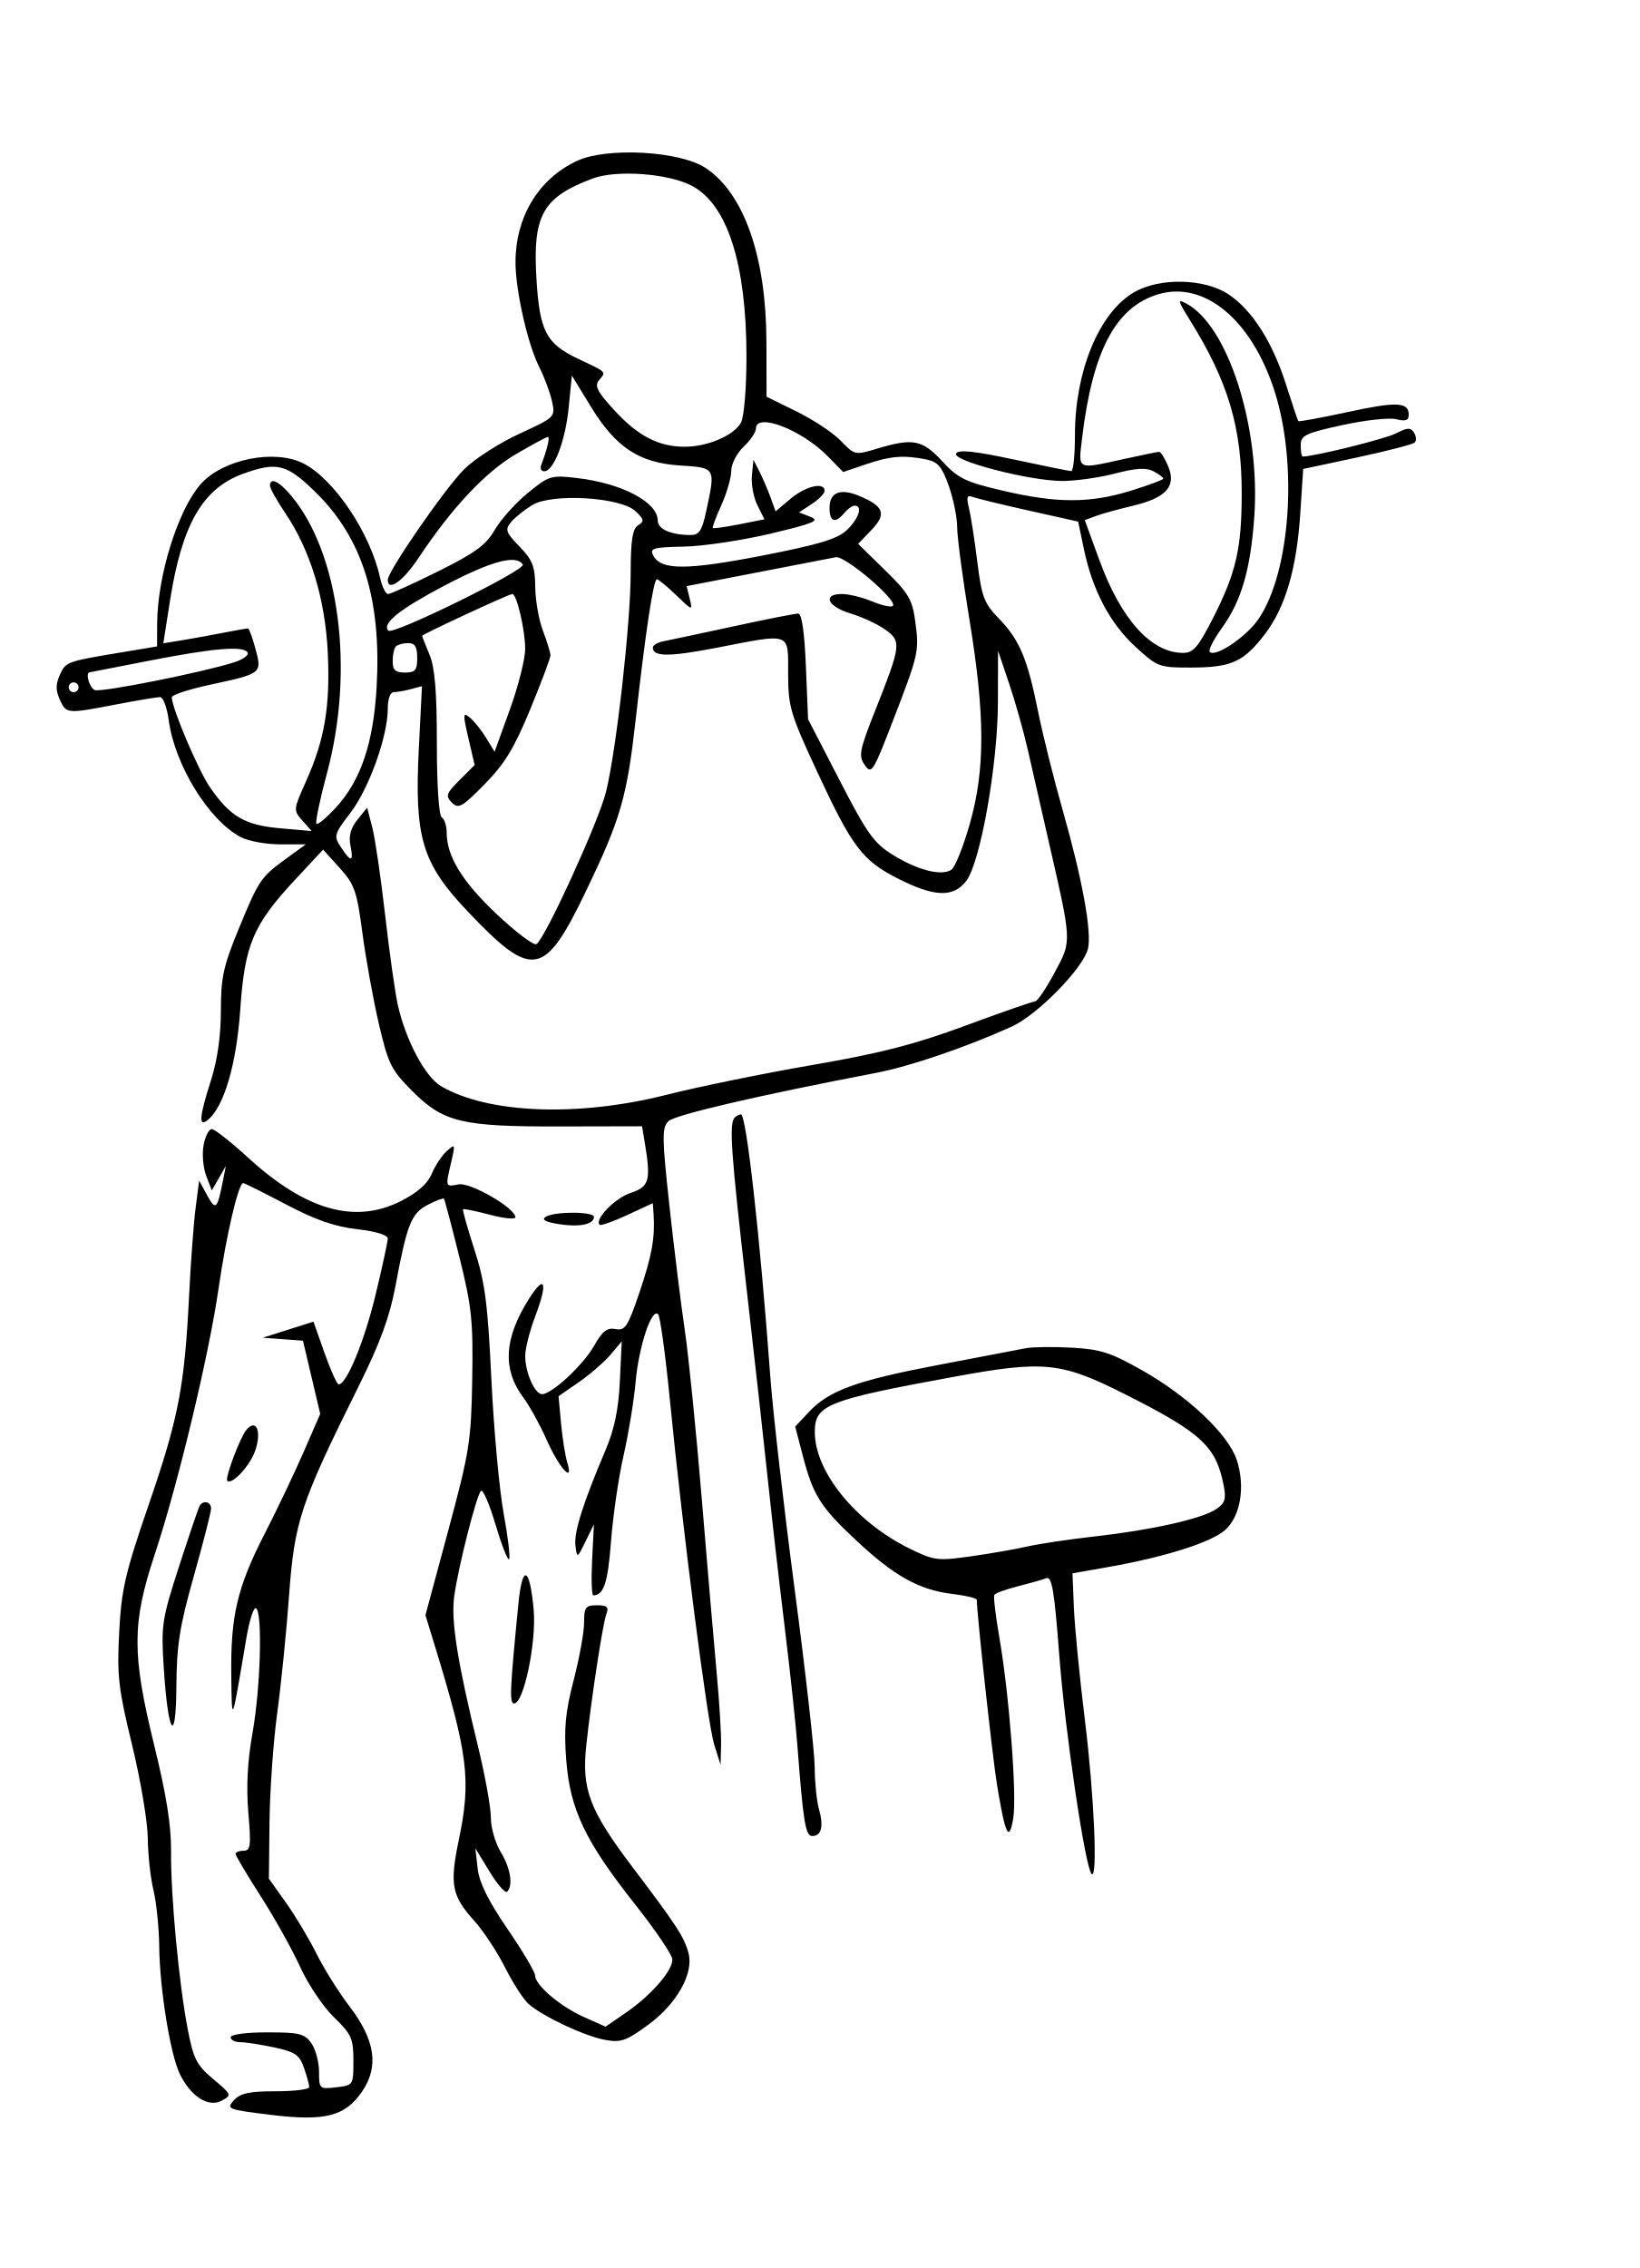
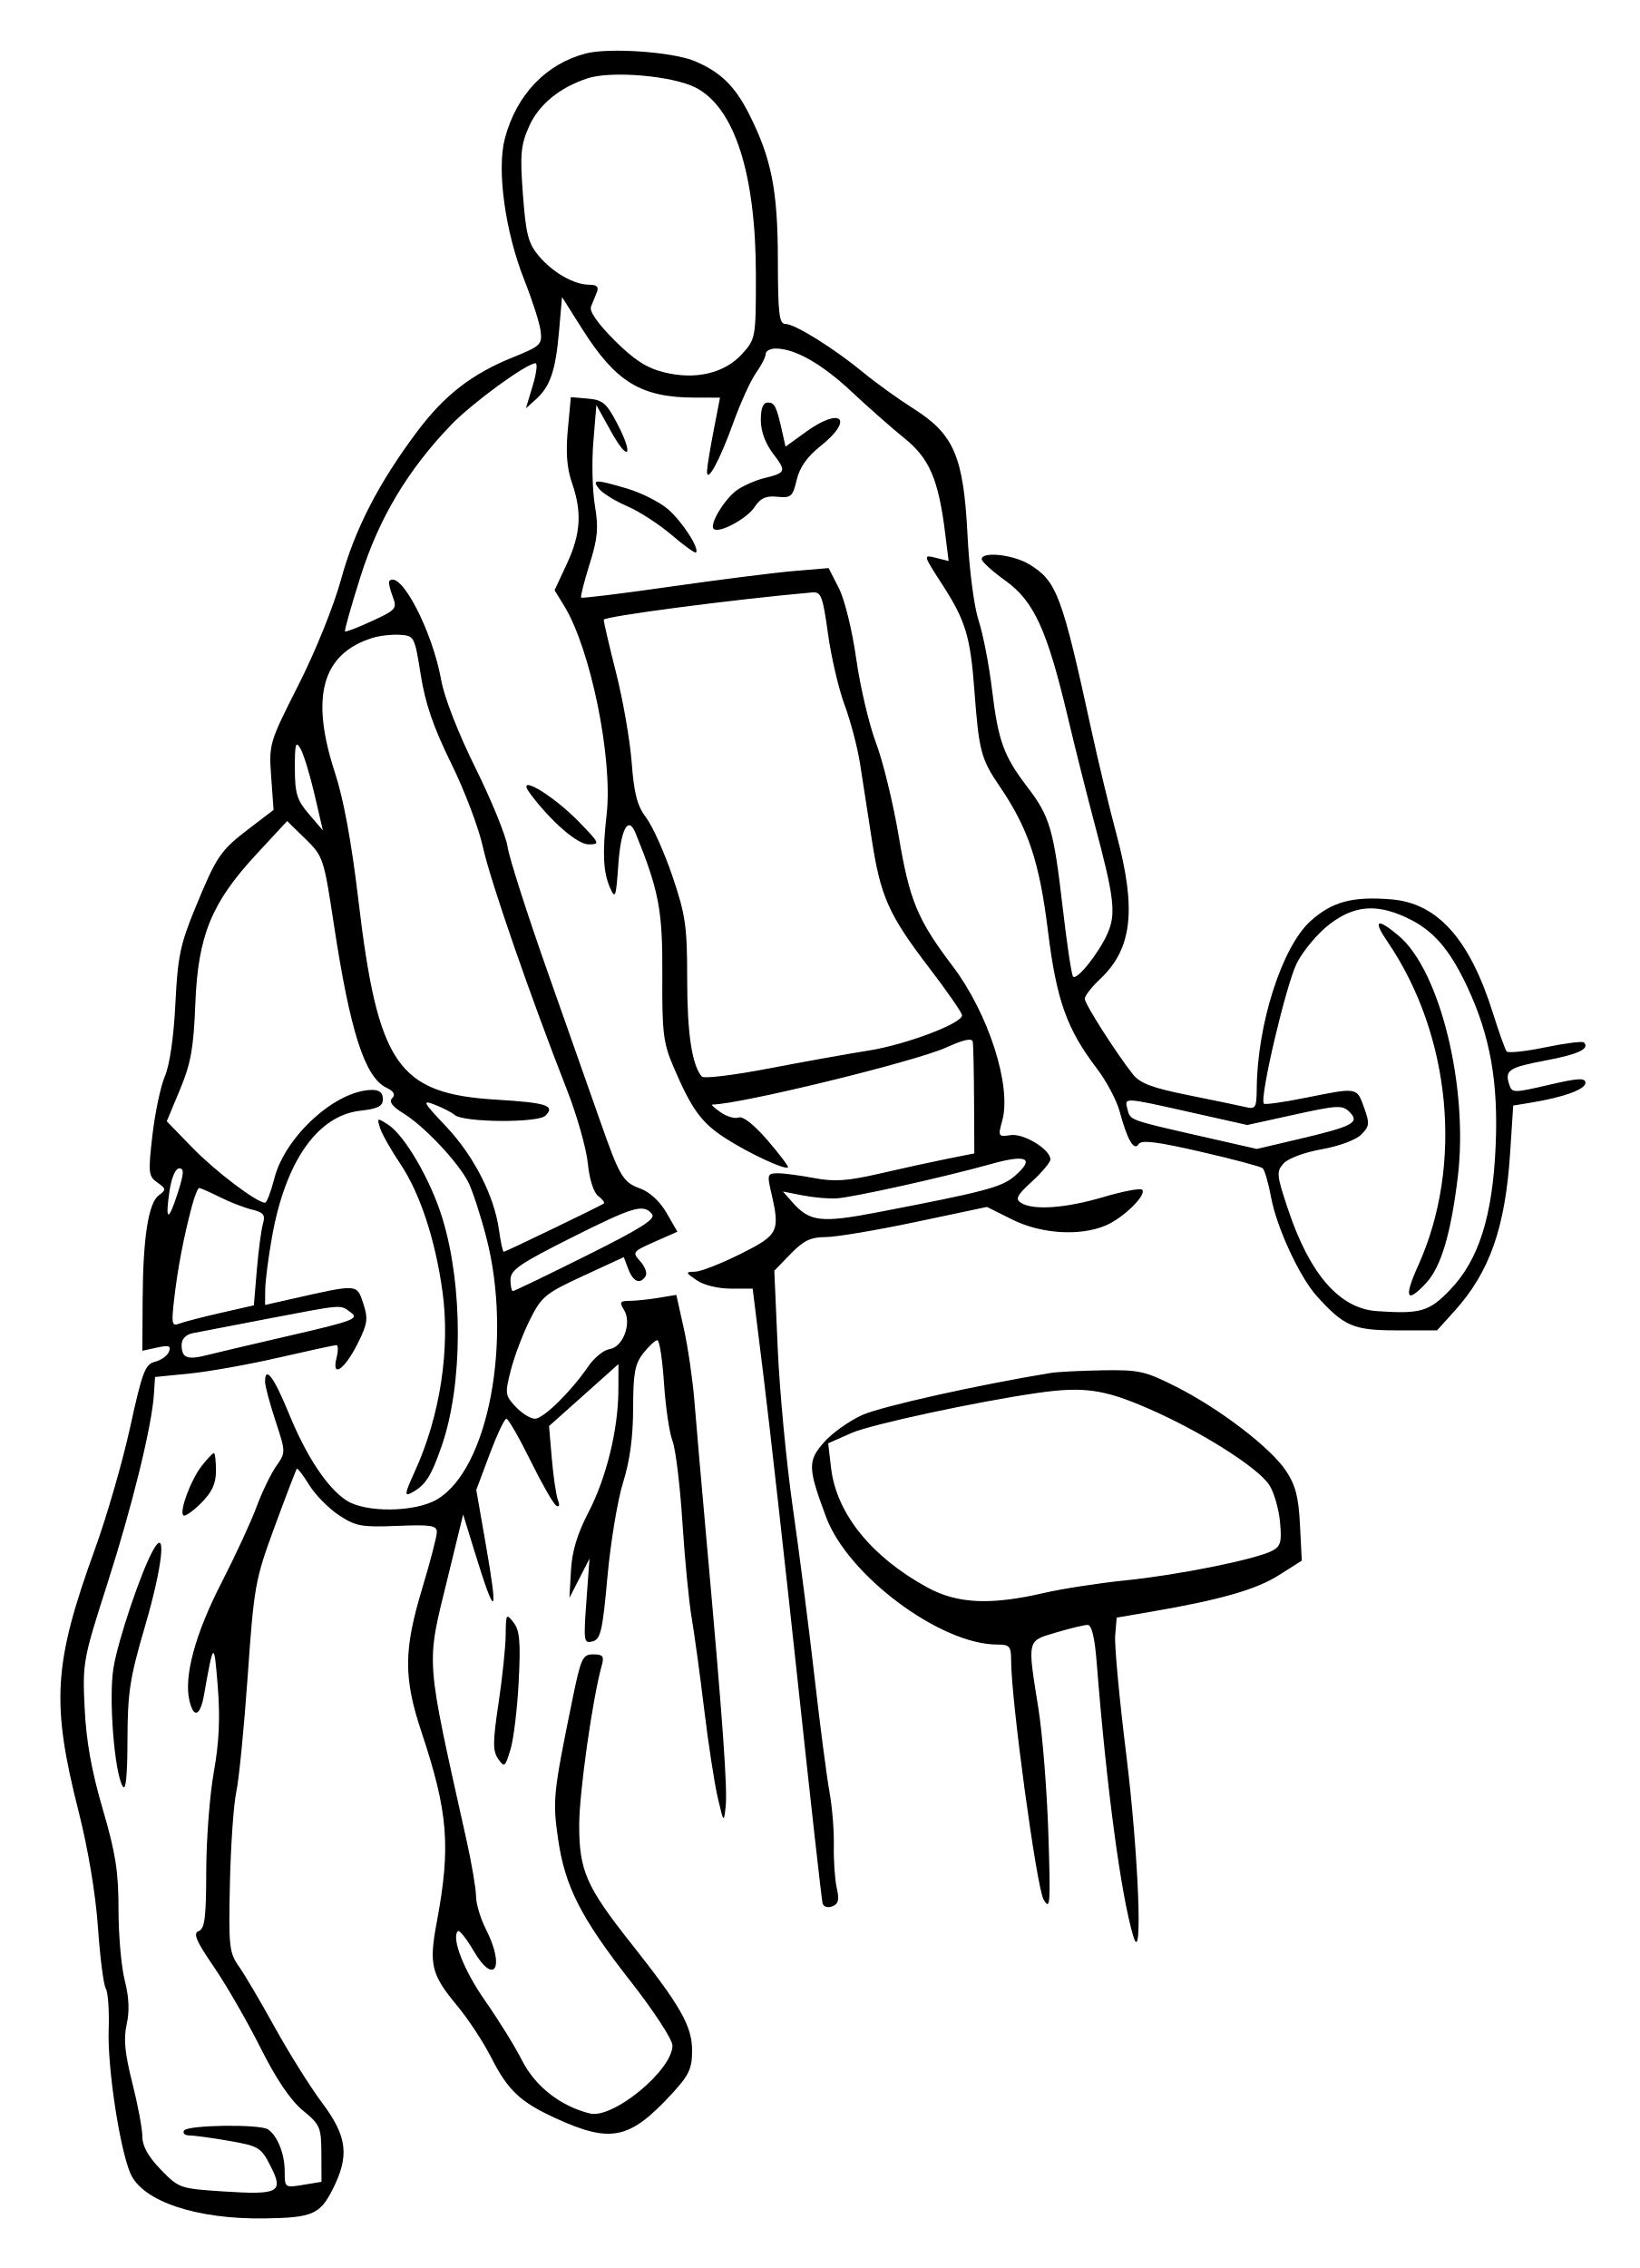
<svg xmlns="http://www.w3.org/2000/svg" viewBox="117 25 334 462">
-   <path fill="currentColor" fill-rule="evenodd" d="M234.491 57.798c-7.817 3.682-12.495 11.45-12.468 20.702.017 5.688 2.487 16.614 4.781 21.144 1.073 2.121 2.267 5.314 2.651 7.096.696 3.224.664 3.256-6.628 6.609-4.03 1.852-9.077 5.089-11.215 7.192C207.805 124.284 196 141.35 196 143.109c0 2.496 3.114.293 6.238-4.413 6.768-10.193 13.641-17.529 19.809-21.144 3.333-1.954 6.291-3.552 6.574-3.552.464 0-.106 2.4-1.365 5.75-.259.688.017 1.25.611 1.25 1.941 0 4.311-6.131 4.982-12.885l.657-6.615 3.853 6.306c5.116 8.371 9.845 11.485 18.258 12.021 7.201.458 7.17.404 5.3 9.124-.898 4.187-1.453 5.047-3.25 5.035-3.997-.025-6.667-1.205-6.667-2.948 0-3.746-7.272-7.582-16.408-8.656-5.343-.628-5.728-.511-10.09 3.063-2.494 2.044-5.517 5.423-6.718 7.509-1.761 3.061-3.98 4.686-11.497 8.419-5.122 2.545-9.722 4.627-10.221 4.627s-1.226-1.463-1.616-3.25c-1.988-9.121-9.304-20.072-15.575-23.315-5.867-3.033-16.513-.901-21.008 4.209-4.631 5.262-8.813 18.705-8.85 28.446l-.017 4.59-7.25 1.206c-11.218 1.867-11.336 1.91-12.557 4.59-.862 1.892-.865 3.15-.011 5.024 1.339 2.938 1.349 2.939 11.48 1 4.311-.825 8.343-1.5 8.959-1.5.617 0 1.409 2.137 1.761 4.75 1.229 9.135 8.221 20.442 14.717 23.801 1.541.797 5.142 1.449 8.001 1.449h5.2l-3.9 2.833c-5.278 3.835-5.654 4.388-9.79 14.429-3.097 7.516-3.61 9.878-3.61 16.619 0 5.105-.701 10.052-2 14.119-2.432 7.612-2.592 9.736-.61 8.091 3.277-2.72 5.798-11.366 6.563-22.506.904-13.166 2.616-17.204 11.212-26.433l5.665-6.082 3.374 3.734c3.03 3.354 3.502 4.703 4.626 13.216.688 5.214 2.191 13.53 3.34 18.48 1.897 8.17 2.516 9.428 6.712 13.645 6.461 6.493 10.059 7.363 30.272 7.319l16.654-.036.585 3.536c1.245 7.526.876 8.792-2.928 10.048-3.169 1.046-7.398 5.388-6.308 6.478.235.235 2.771-.658 5.635-1.985l5.208-2.413.151 2.204c.329 4.812-.342 8.536-2.891 16.032-2.363 6.952-2.907 7.781-4.864 7.407-1.717-.328-2.678.421-4.343 3.385-2.188 3.893-8.624 9.88-10.62 9.88-1.483 0-3.433-4.431-3.432-7.797 0-1.487.919-5.121 2.042-8.076 2.642-6.951 1.997-8.734-1.282-3.541-5.079 8.046-5.445 14.31-1.173 20.045 1.282 1.721 3.424 5.601 4.76 8.622 2.556 5.78 5.621 9.161 4.218 4.653-.412-1.323-.98-4.9-1.263-7.947l-.513-5.541 4.166-2.888c2.292-1.588 5.189-4.102 6.439-5.588l2.273-2.701-.384 8.102c-.276 5.807-1.111 9.81-2.949 14.13-4.569 10.738-6.451 16.723-6.099 19.402.341 2.599.361 2.591 2.054-.875l1.71-3.5-.366 7.25c-.202 3.987-.09 7.243.25 7.235 2.137-.053 2.959-2.564 3.599-10.985.397-5.225 1.547-13.1 2.555-17.5 1.007-4.4 2.113-11.15 2.457-15 .648-7.254 3.277-15.152 4.59-13.783.413.431 1.48 8.208 2.372 17.283 2.658 27.035 7.673 66.039 9.056 70.417l1.289 4.083.102-4c.056-2.2-.339-8.725-.876-14.5-.538-5.775-1.906-21.75-3.041-35.5-1.134-13.75-2.695-29.275-3.469-34.5s-2.182-16.61-3.128-25.299c-1.527-14.031-1.552-15.967-.223-17.297 1.3-1.3 18.4-5.281 42.333-9.856 6.878-1.315 18.476-5.275 27.653-9.443 5.197-2.36 14.494-11.849 15.487-15.808.844-3.363-1.122-14.167-5.15-28.297-1.803-6.325-4.048-15.325-4.989-20-2.184-10.853-3.788-14.664-7.995-19-3.023-3.116-3.507-4.398-4.414-11.678-.56-4.498-1.327-9.41-1.705-10.915-.535-2.132-.372-2.615.739-2.189.783.301 5.947 1.557 11.475 2.791l10.051 2.244 1.177 5.623c1.754 8.377 5.312 15.113 10.497 19.874 4.5 4.131 4.819 4.25 11.402 4.235 8.149-.017 10.659-1.16 14.968-6.808 4.187-5.49 6.473-13.302 7.216-24.661l.588-8.984 11-2.353c6.05-1.295 11.319-2.656 11.708-3.025.39-.369.337-1.272-.117-2.007-.683-1.105-1.324-1.08-3.708.143-2.203 1.131-16.636 4.71-18.99 4.71-.216 0-.393-1.024-.393-2.275 0-2.04.869-2.465 8.437-4.124 4.64-1.017 9.59-1.56 11-1.206 1.925.483 2.563.257 2.563-.907 0-2.616-2.439-2.718-12.546-.529-5.347 1.159-9.825 1.979-9.95 1.824-.126-.156-1.226-3.433-2.444-7.283-2.761-8.726-6.89-15.252-11.707-18.5-4.888-3.297-14.117-3.507-19.35-.441C340.92 88.71 336 100.616 336 113.605c0 4.067-.337 7.382-.75 7.366s-5.7-1.087-11.75-2.381c-7.949-1.699-11.199-2.038-11.716-1.221-.929 1.467 14.867 5.572 21.572 5.606 2.67.014 7.512-.663 10.759-1.505 4.347-1.126 6.43-1.249 7.895-.465 1.094.586 1.99 1.256 1.99 1.49s-2.972 1.343-6.605 2.465c-8.34 2.576-15.013 2.577-26.041.006-7.694-1.794-9.157-2.503-12.386-6-4.059-4.398-5.973-4.772-13.237-2.586-4.537 1.366-4.616 1.349-7.399-1.555-1.547-1.615-5.592-4.304-8.988-5.976l-6.174-3.04-.025-11.155c-.038-17.339-4.552-30.248-12.392-35.436-5.258-3.48-20.176-4.286-26.262-1.42m3.268 3.561c-10.176 3.805-12.243 7.452-11.479 20.255.648 10.873 1.941 13.367 8.553 16.499 5.886 2.788 5.673 2.572 4.235 4.305-.998 1.203-.441 2.31 3.108 6.171 4.819 5.245 9.006 7.411 14.324 7.411 4.685 0 10.059-2.308 11.458-4.921.637-1.191 1.119-6.99 1.119-13.469 0-18.878-3.909-31.04-11.185-34.796-4.847-2.502-15.309-3.258-20.133-1.455m115.155 23.599c-8.623 2.605-13.339 11.543-15.458 29.292-.787 6.595-1.195 6.392 8.544 4.25 3.575-.786 6.783-1.446 7.129-1.465s1.192 1.326 1.882 2.991c1.688 4.075-.441 6.404-7.344 8.035-2.842.671-6.179 1.595-7.416 2.054l-2.248.835 2.973 8.148c4.406 12.071 10.552 18.889 17.037 18.898 2.117.003 3.095-1.141 6.192-7.246 4.608-9.08 5.74-13.975 5.771-24.951.038-13.724-2.729-23.035-10.605-35.68-2.456-3.943-2.522-4.27-.658-3.272 8.5 4.549 15.092 25.197 13.831 43.322-.751 10.789-2.634 17.275-6.608 22.76-1.696 2.342-2.807 4.533-2.47 4.87 1.163 1.163 7.455-3.077 9.917-6.683 6.507-9.528 8.067-31.479 3.298-46.394-4.66-14.578-14.327-22.616-23.767-19.764M271 112.326c0 .729-1.125 2.382-2.5 3.674-1.39 1.306-2.51 3.492-2.522 4.924-.012 1.417-.92 4.556-2.018 6.975s-1.875 4.516-1.728 4.659 2.572-.197 5.388-.755l5.12-1.017-1.435-2.876c-.789-1.581-1.293-4.313-1.12-6.07l.315-3.194 1.229 2.427c.677 1.335 1.692 3.702 2.257 5.26l1.028 2.833 3.07-2.583c3.055-2.571 6.916-3.468 6.916-1.606 0 .537-1.175 1.746-2.61 2.687l-2.61 1.71 2.36.917c1.975.766.646 1.323-8.14 3.411-5.775 1.372-13.717 2.563-17.648 2.646-6.404.136-7.053.33-6.238 1.859 1.58 2.963 6.819 2.957 22.158-.026 11.588-2.254 15.306-3.375 17.25-5.201 2.445-2.298 3.308-4.98 1.6-4.98-.482 0-1.437.675-2.122 1.5-1.844 2.222-3 1.825-3-1.031 0-3.165 2.161-4.059 5.985-2.475 5.11 2.116 5.694 3.688 2.581 6.937l-2.74 2.86 5.482 5.354c4.841 4.729 5.562 5.962 6.173 10.547.806 6.059.713 6.466-4.713 20.519-3.889 10.074-4.221 10.587-5.588 8.636-1.314-1.877-1.107-2.949 2.167-11.211 5.259-13.271 5.348-14.006 1.98-16.4-1.555-1.106-4.74-2.582-7.077-3.281-4.666-1.396-5.778-3.955-1.718-3.955 1.393 0 4.162.681 6.154 1.513s3.889 1.239 4.218.904c1.048-1.072-9.742-10.264-11.629-9.907-.976.185-8.214 1.585-16.084 3.111l-14.308 2.776.631 2.551c.621 2.51.576 2.498-2.739-.698-1.853-1.787-3.631-3.25-3.95-3.25-.695 0-2.322 10.76-4.308 28.5-1.778 15.878-3.061 20.311-10.13 35.014-8.465 17.608-10.909 18.038-24.031 4.224-9.412-9.909-10.953-15.039-10.024-33.369l.638-12.594-2.235.599c-1.229.329-2.797.605-3.485.612-.752.009-1.25 1.367-1.25 3.409 0 5.575-3.814 16.208-7.587 21.15-3.372 4.419-3.46 4.735-1.949 7.041 2.068 3.155 2.613 3.05 1.929-.373-.384-1.92.059-3.549 1.423-5.234l1.981-2.447 1.042 3.984c.573 2.191 1.751 10.212 2.618 17.824.866 7.613 2.033 15.886 2.593 18.385 1.607 7.17 5.564 14.616 8.777 16.513 9.519 5.624 27.96 6.34 45.929 1.785 6.459-1.637 19.814-4.368 29.677-6.069 13.973-2.409 20.875-4.181 31.253-8.023 7.326-2.712 13.706-4.931 14.178-4.931.471 0 2.268-2.647 3.993-5.883 3.543-6.648 3.588-5.763-1.413-27.617-1.384-6.05-3.206-14.04-4.048-17.755s-2.55-9.777-3.797-13.472l-2.266-6.718-.026 10.473c-.032 12.795-3.589 32.789-6.489 36.476-2.639 3.356-6.437 3.222-13.782-.486-7.367-3.719-9.405-6.414-16.651-22.018-5.378-11.584-5.804-13.031-5.816-19.75-.016-8.572.797-8.277-14.574-5.297-9.647 1.87-12.995 1.86-12.995-.041 0-.481 1.012-1.067 2.25-1.303 1.238-.235 7.65-1.6 14.25-3.032 6.6-1.433 12.505-2.598 13.122-2.591.73.009 1.276 3.764 1.564 10.768l.443 10.754 6.436 12.463c5.649 10.942 6.984 12.801 10.935 15.227 5.044 3.098 9.833 4.3 11.832 2.97.732-.488 2.409-4.663 3.725-9.277 3.173-11.121 3.158-22.102-.057-41.694-1.375-8.378-2.5-16.852-2.5-18.831s-.767-5.758-1.705-8.398c-1.399-3.94-2.228-4.905-4.625-5.384-4.591-.918-7.251-.703-12.245.993l-4.645 1.577-3.087-3.157c-5.341-5.463-14.693-9.072-14.693-5.671m-104.363 9.139c-8.296 2.957-12.546 10.274-14.987 25.805l-1.379 8.77 3.614-.585a332 332 0 0 0 8.414-1.52c2.64-.514 4.985-.935 5.212-.935s.914 1.864 1.528 4.143c1.358 5.044 1.348 5.052-9.154 7.321-4.337.937-7.885 2.09-7.885 2.563 0 2.2 5.384 14.887 7.799 18.377 4.127 5.965 7.085 7.687 14.298 8.321l6.403.563-1.893-2.13c-1.863-2.098-1.852-2.22.719-7.95 3.795-8.456 4.952-15.226 4.461-26.089-.496-10.973-3.527-20.981-8.656-28.579-1.722-2.552-3.131-5.068-3.131-5.59 0-1.791 1.823-.949 4.289 1.981 9.869 11.729 12.969 35.552 7.348 56.474-1.463 5.448-2.439 10.126-2.168 10.397s2.077-1.238 4.014-3.353c5.038-5.5 7.603-13.126 8.247-24.512 1.011-17.897-2.888-30.319-12.457-39.687-5.844-5.721-7.791-6.225-14.636-3.785m58.802 6.419c-1.616.985-3.572 2.558-4.345 3.495-1.244 1.505-1.041 2.081 1.75 4.96 2.658 2.743 3.163 4.037 3.2 8.209.024 2.723.732 6.752 1.573 8.952s1.528 4.45 1.528 5c-.001.55-1.856 5.5-4.124 11-3.249 7.881-5.216 11.112-9.287 15.249-4.602 4.678-5.328 5.085-6.672 3.742s-1.172-1.842 1.565-4.58l3.073-3.072-1.274-5.479c-1.155-4.972-1.127-5.357.313-4.169.872.72 2.359 2.577 3.304 4.127l1.718 2.819 3.12-8.621c1.715-4.741 3.116-10.285 3.113-12.318-.005-3.894-1.715-11.198-2.62-11.198-.675 0-18.374 8.21-18.374 8.523 0 .128.675 1.848 1.5 3.823 1.099 2.63 1.5 7.46 1.5 18.063 0 8.57.408 14.725 1 15.091.55.34 1 1.731 1 3.091 0 4.835 3.166 9.999 10.19 16.622 3.915 3.693 7.562 6.441 8.102 6.106 1.751-1.082 12.642-24.897 14.153-30.946 2.102-8.416 5.031-34.35 5.044-44.651.008-6.709.364-8.998 1.511-9.717 1.294-.81 1.225-1.202-.5-2.851-3.024-2.892-17.018-3.735-21.061-1.27m-17.879 16.404c-9.158 4.802-12.844 7.762-11.428 9.177.95.95 28.046-12.368 27.374-13.455-1.303-2.109-6.341-.758-15.946 4.278m-9.893 12.379c-.367.366-.667 1.716-.667 3 0 1.822.548 2.333 2.5 2.333 2.111 0 2.5-.467 2.5-3 0-2.242-.463-3-1.833-3-1.009 0-2.134.3-2.5.667M147.5 159.57c-6.6 1.285-12.113 2.358-12.25 2.383-.905.169-.001 3.205 1.078 3.619 1.326.509 22.265-3.67 28.431-5.674 1.793-.583 3.004-1.473 2.691-1.979-.868-1.404-6.762-.917-19.95 1.651M131 165c0 .55.45 1 1 1s1-.45 1-1-.45-1-1-1-1 .45-1 1m135.667 87.667c-1.157 1.157-.745 7.114 2.378 34.333 1.672 14.575 3.675 32.575 4.451 40s2.295 20.7 3.376 29.5 2.239 19.6 2.575 24c1.204 15.775 1.652 18.5 3.042 18.5 1.868 0 2.354-1.966 1.357-5.493-.465-1.647-.855-5.472-.866-8.5-.011-3.029-1.835-19.232-4.052-36.007s-4.462-36.35-4.987-43.5c-2.114-28.75-4.885-53.5-5.992-53.5-.338 0-.916.3-1.282.667m-108.188 5.593c-.336 1.794-.098 4.606.53 6.25l1.142 2.99 1.432-2.5 1.433-2.5-.591 3c-1.159 5.872-1.483 6.176-3.214 3l-1.635-3-.718 5.5c-.394 3.025-.997 11.125-1.339 18-.921 18.48-2.15 24.838-8.218 42.5-4.812 14.007-5.562 17.246-6.019 26-.463 8.874-.168 11.456 2.624 22.932 1.73 7.112 3.171 15.662 3.202 19s.549 8.093 1.151 10.568 1.132 7.65 1.178 11.5c.104 8.684 2.26 22.006 4.207 26 2.225 4.564 5.821 6.857 8.503 5.421 2.122-1.135 2.087-1.225-1.704-4.408-3.39-2.845-4.035-4.103-5.194-10.131-1.804-9.372-3.486-27.306-3.399-36.237.05-5.203-.942-11.478-3.39-21.447-4.619-18.814-4.606-24.957.081-39.114 4.733-14.295 11.028-40.523 12.981-54.084 1.55-10.761 4.055-21.5 5.017-21.5.265 0 4.19 1.955 8.722 4.344 5.955 3.139 9.972 4.539 14.489 5.05 3.805.429 6.249 1.175 6.249 1.906-.001.66-1.136 5.881-2.522 11.602-2.287 9.44-5.863 18.098-7.476 18.098-.347 0-1.646-2.874-2.886-6.386l-2.254-6.386-5.168 1.636-5.168 1.636 4.1.301 4.1.301 1.756 7.456 1.756 7.456-3.369 7.743c-1.852 4.259-5.445 11.796-7.983 16.751-5.556 10.844-6.923 16.658-6.767 28.791.13 10.103.05 10.301 3.056-7.513.623-3.693 1.514-6.479 1.98-6.191 1.364.843.937 16.186-.707 25.405-1.027 5.759-1.302 10.999-.852 16.25.579 6.767.457 7.75-.966 7.75-.896 0-1.629.293-1.629.65s2.308 4.248 5.128 8.645 6.429 10.863 8.019 14.369 4.682 8.113 6.872 10.238c3.597 3.491 3.981 4.347 3.981 8.872 0 4.978-.02 5.01-3.5 5.416-3.424.4-3.5.331-3.5-3.168 0-1.967-.701-4.577-1.557-5.799-1.371-1.959-2.442-2.223-9-2.223-4.295 0-7.443.423-7.443 1 0 .55.878 1 1.951 1s4.189.48 6.925 1.067c4.249.911 5.132 1.516 6.049 4.149.591 1.695 1.075 3.465 1.075 3.933s-3.08.851-6.845.851c-5.374 0-7.203.395-8.508 1.838-1.598 1.765-1.306 1.882 7.405 2.954 11.175 1.376 15.275.328 18.75-4.792 3.433-5.06 2.633-10.44-2.567-17.248-2.207-2.889-5.24-7.727-6.741-10.752s-4.301-7.708-6.222-10.406l-3.493-4.906.13-11.594c.071-6.377.775-16.319 1.563-22.094.789-5.775 1.878-16.575 2.421-24 1.103-15.097 2.308-18.725 14.117-42.5 4.417-8.894 6.372-14.2 7.55-20.5 2.376-12.697 3.23-14.84 6.616-16.591 1.656-.856 3.128-1.411 3.273-1.233.144.178 1.55 5.499 3.124 11.824 2.538 10.198 2.836 13.028 2.633 25-.212 12.55-.556 14.714-4.88 30.756l-4.652 17.256 1.762 5.744c6.973 22.734 7.6 27.771 5.007 40.201-1.851 8.871-1.398 11.244 3.099 16.221 1.87 2.07 4.713 6.364 6.319 9.542s3.757 6.532 4.78 7.451c2.813 2.528 11.39 6.575 15.581 7.351 3.279.608 4.336.239 8.889-3.103 5.743-4.216 9.225-10.373 8.183-14.47-.83-3.265-2.357-5.616-11.471-17.663-8.744-11.559-10.348-15.796-9.378-24.773 1.044-9.672 3.372-24.873 4.099-26.767.532-1.386.133-1.746-1.937-1.746-2.316 0-2.607.393-2.607 3.526 0 1.94-.958 7.224-2.13 11.742-1.701 6.563-2.005 9.828-1.513 16.224.781 10.136 3.858 16.582 14.088 29.508 4.136 5.225 7.527 10.253 7.537 11.173.025 2.289-4.346 7.293-9.414 10.78l-4.201 2.891-4.434-1.981c-4.849-2.167-9.933-6.512-9.933-8.491 0-.689-2.526-4.942-5.614-9.45-3.917-5.721-5.753-9.439-6.076-12.309l-.463-4.113 2.897 4.762c1.594 2.619 3.204 4.457 3.577 4.083 1.263-1.263.681-4.829-1.325-8.119-1.098-1.801-1.997-4.951-1.997-7-.001-2.049-1.152-8.451-2.557-14.226-4.268-17.536-5.587-25.82-4.907-30.817.795-5.839 4.486-20.41 5.44-21.475.39-.435 1.725 2.632 2.967 6.816 1.243 4.185 2.49 7.377 2.772 7.095s-.214-4.474-1.102-9.316-2.014-17.128-2.502-27.303c-.745-15.561-1.295-19.764-3.458-26.457-1.414-4.377-2.456-8.072-2.315-8.213s2.598.361 5.46 1.116 5.203.985 5.203.512c0-1.865-9.155-7.162-11.578-6.698-2.729.521-2.695.624-1.487-4.585.849-3.658.809-3.753-.932-2.178-1.001.906-2.376 2.99-3.056 4.632-.829 2-2.897 3.825-6.273 5.536-9.372 4.749-19.422 1.882-31.185-8.896-3.462-3.173-6.769-5.769-7.347-5.769s-1.327 1.467-1.663 3.26m69.69 14.615c-.903.572-.045 1.049 2.67 1.483 4.179.668 7.161.058 7.161-1.465 0-1.131-8.052-1.146-9.831-.018M326 299.635a10303 10303 0 0 1-17.803 3.403c-16.792 3.199-22.293 5.203-26.444 9.634l-2.747 2.931 1.497 5.749c2.16 8.29 3.592 10.572 10.965 17.469 7.756 7.256 12.833 10.072 19.6 10.874 2.713.321 4.933.858 4.934 1.194.011 2.839 3.209 32.115 4.109 37.611 1.685 10.288 2.467 11.927 3.311 6.945.785-4.63-.805-25.312-2.849-37.043-.757-4.346-1.203-8.184-.991-8.529.211-.345 2.359-1.124 4.772-1.732s5.025-1.349 5.803-1.648c1.155-.443 1.642 2.45 2.651 15.732 1.173 15.457 5.276 43.193 6.582 44.499 1.279 1.278.529-15.993-1.357-31.281-1.082-8.769-2.094-19.093-2.25-22.943l-.283-7 7.5-1.329c11.323-2.005 20.63-4.949 23.527-7.441 3.193-2.746 4.235-8.892 2.432-14.353-1.708-5.176-9.82-12.869-19.165-18.176-6.474-3.676-8.564-4.353-14.432-4.675-3.774-.208-7.987-.158-9.362.109m-14.5 5.794c-26.083 4.779-28.5 5.735-28.5 11.281 0 8.12 8.365 18.386 19.366 23.768 4.961 2.427 5.653 2.512 12.54 1.535 4.01-.568 9.159-1.467 11.442-1.997 2.284-.53 8.427-1.445 13.652-2.034 11.613-1.307 21.72-3.569 24.712-5.529 1.824-1.195 2.122-2.061 1.619-4.709-1.544-8.123-4.523-10.883-20.331-18.834-12.843-6.46-16.322-6.811-34.5-3.481m-144.329 10.865c-1.269 1.528-4.378 9.832-3.871 10.339.952.952 4.709-3.129 5.731-6.228 1.305-3.954.142-6.524-1.86-4.111m-9.497 15.456c-.244.413-2.121 5.925-4.171 12.25-3.508 10.826-3.693 12.031-3.154 20.556.874 13.832 2.509 16.291 2.588 3.892.052-8.336.661-12.17 3.563-22.448 1.925-6.817 3.5-12.981 3.5-13.698 0-1.402-1.598-1.782-2.326-.552m64.939 19.942c-1.745 17.743-1.854 20.308-.858 20.308 1.953 0 4.564-12.548 3.971-19.089-.801-8.826-2.306-9.415-3.113-1.219" />
+   <path fill="currentColor" fill-rule="evenodd" d="M236.358 35.89c-8.109 2.098-14.153 8.435-16.498 17.297-1.687 6.371.05 19.017 3.966 28.874 1.634 4.113 3.129 8.79 3.322 10.393.329 2.719-.045 3.073-5.594 5.308-8.405 3.385-14.015 7.73-19.586 15.171-7.822 10.443-12.698 19.916-15.478 30.067-1.489 5.44-5.192 14.621-8.663 21.482-5.983 11.824-6.056 12.071-5.579 18.744l.484 6.763-4.905 3.741c-5.956 4.542-6.692 5.626-11.091 16.327-3.015 7.334-3.541 9.888-4.007 19.443-.326 6.68-1.159 12.448-2.12 14.686-.87 2.028-2.017 7.428-2.548 12-.898 7.731-.828 8.411.999 9.694 1.8 1.265 1.827 1.482.319 2.585-2.153 1.574-3.246 8.607-3.319 21.364l-.06 10.33 2.999-.659c2.406-.528 2.886-.364 2.428.831-.315.818-1.593 1.745-2.842 2.058-2.01.505-2.591 2.034-5.069 13.341-1.539 7.023-4.758 18.17-7.152 24.77-8.474 23.358-8.973 31.326-3.352 53.5 1.947 7.681 3.468 16.79 3.944 23.628.426 6.121 1.148 11.731 1.603 12.467s.716 4.503.58 8.372c-.267 7.632 2.22 24.088 4.422 29.245 2.431 5.696 13.464 9.399 27.373 9.188 9.686-.147 11.248-.812 13.816-5.882 3.487-6.884 3.016-10.797-2.128-17.669-2.408-3.217-6.739-10.124-9.625-15.349-2.885-5.225-6.196-10.844-7.358-12.486-1.948-2.755-2.087-4.066-1.796-17 .174-7.708.758-16.039 1.3-18.514.541-2.475 1.587-13.102 2.325-23.615 1.29-18.395 1.498-19.543 5.526-30.5 2.302-6.262 4.319-11.521 4.482-11.688s1.303 1.327 2.533 3.318c1.231 1.991 3.945 4.75 6.032 6.131 3.409 2.256 4.617 2.478 11.879 2.183 6.856-.279 8.084-.088 8.082 1.258-.001.873-1.347 6.048-2.991 11.5-3.791 12.574-3.816 18.202-.131 29.265 5.425 16.289 5.989 23.306 3.108 38.673-1.624 8.657-1.141 10.665 4.084 16.96 2.275 2.742 5.394 7.467 6.932 10.5 3.467 6.839 5.946 9.187 13.214 12.514 11.231 5.142 15.073 4.333 23.661-4.983 3.504-3.802 4.121-5.119 4.121-8.798 0-5.004-2.304-9.055-12.426-21.843-9.142-11.55-10.574-14.814-10.574-24.091 0-6.593 2.727-25.877 4.6-32.534.529-1.878.242-2.249-1.733-2.247-2.182.003-2.515.728-4.26 9.25-3.888 18.993-4.043 20.487-2.921 28.272 1.41 9.787 4.621 16.091 14.865 29.182 4.685 5.987 8.446 11.761 8.447 12.966.004 5.032-12.106 15.009-16.812 13.851-5.959-1.466-11.149-5.518-13.82-10.789-1.442-2.846-4.805-8.282-7.472-12.08-4.384-6.242-6.992-12.89-5.602-14.28.292-.293 1.739 1.528 3.215 4.047 4.233 7.222 6.438 3.311 2.493-4.422-1.1-2.156-2.008-5.176-2.017-6.71-.01-1.535-.868-6.615-1.908-11.29-8.496-38.19-8.296-35.437-3.896-53.47l3.179-13.03 2.306 7.49c4.326 14.049 4.931 13.65 2.286-1.507l-1.918-10.983 2.715-7.25c1.493-3.988 3.031-7.25 3.417-7.25s2.594 3.837 4.906 8.526 4.669 8.813 5.237 9.164c.641.396.779-.025.362-1.11-.369-.961-.928-4.748-1.243-8.414l-.572-6.666 7.073-6.316 7.073-6.317-.017 5.317c-.026 7.983-2.447 17.869-6.09 24.868-2.278 4.376-3.349 7.931-3.571 11.85l-.316 5.598 2.046-4 2.046-4-.633 8.678c-.596 8.173-.523 8.65 1.255 8.185 1.645-.43 2.037-2.132 3.039-13.195.633-6.986 2.066-15.619 3.183-19.185 1.377-4.391 2.036-9.263 2.045-15.098.011-7.189.356-9.051 2.086-11.25 1.139-1.449 2.423-2.635 2.852-2.635s1.036 3.938 1.351 8.75c.314 4.813 1.092 10.1 1.728 11.75s1.543 9.075 2.017 16.5c.473 7.425 1.321 16.2 1.884 19.5s1.711 11.698 2.551 18.663 2.085 15.064 2.766 18c1.204 5.185 1.25 5.237 1.62 1.837.396-3.639-.619-17.793-3.836-53.5-1.04-11.55-2.177-24.6-2.526-29s-1.323-11.089-2.163-14.864l-1.529-6.863-3.644.602c-2.004.332-4.66.608-5.902.614-1.941.009-2.097.27-1.112 1.847 1.645 2.635-.172 7.573-2.938 7.981-1.183.174-3.131 1.749-4.328 3.5-3.551 5.19-9.151 10.683-10.893 10.683-.892 0-2.65-1.094-3.907-2.432-2.168-2.308-2.218-2.687-.985-7.498.714-2.787 2.451-7.374 3.86-10.195 2.38-4.767 3.146-5.399 10.852-8.96l8.29-3.831.935 2.458c.987 2.596 2.428 3.166 3.523 1.395.361-.585-.128-1.931-1.088-2.991-1.688-1.866-1.594-1.995 2.904-3.985l4.65-2.057-2.2-3.822c-1.344-2.334-3.422-4.265-5.336-4.957-3.576-1.293-4.233-2.407-8.327-14.125-1.634-4.675-6.388-18.175-10.566-30-4.177-11.825-7.852-23.3-8.167-25.5s-3.245-9.4-6.513-16c-3.531-7.132-6.372-14.405-7.002-17.928-1.81-10.111-8.286-22.514-10.565-20.234-.212.211.075 1.594.637 3.072.978 2.573.799 2.791-4.18 5.098-2.861 1.325-5.333 2.278-5.494 2.117s1.265-5.212 3.169-11.224c3.746-11.83 9.571-21.589 18.37-30.775C213.145 107.124 224.26 99 226.107 99c.439 0 .176 2.066-.584 4.591l-1.382 4.592 2.044-1.842c2.913-2.623 4.012-5.856 4.706-13.841l.609-7 4.163 6.588c6.801 10.763 11.965 13.894 22.93 13.906l5.094.006-1.307 6.75c-.719 3.713-1.323 7.413-1.343 8.223-.068 2.721 2.605-2.193 5.361-9.856 1.46-4.06 3.543-8.63 4.628-10.154 1.086-1.524 1.974-3.265 1.974-3.867 0-.603.914-1.096 2.032-1.096 3.931 0 9.426 3.121 15.458 8.782 3.352 3.145 8.198 7.416 10.77 9.491 5.094 4.11 6.927 8.371 8.288 19.264l.718 5.747-2.622-.658c-2.607-.655-2.6-.626 1.373 5.521 4.677 7.236 5.679 10.535 6.485 21.353.935 12.525 1.34 14.067 5.175 19.704 5.823 8.559 8.081 15.324 9.818 29.411 1.735 14.08 3.842 20.017 9.936 27.998 1.963 2.571 4.066 6.523 4.672 8.781 1.553 5.786 2.93 8.171 3.854 6.676.559-.905 3.671-.526 12.642 1.538 6.546 1.506 12.232 3.013 12.636 3.35s1.194 3.071 1.755 6.077c1.132 6.064 5.795 16.113 9.263 19.965 5.552 6.167 7.489 7 16.265 7h8.249l3.573-3.955c7.15-7.914 10.332-16.961 11.322-32.19l.627-9.646 3.606-.596c6.722-1.111 11.105-2.702 11.105-4.032 0-1.063-1.478-.981-7.475.413-7.231 1.681-7.495 1.677-8.065-.119-.916-2.887-.058-3.441 7.54-4.875 6.576-1.241 8.959-2.374 7.68-3.654-.286-.286-3.819.163-7.85.998-4.032.835-7.579 1.212-7.883.837s-1.541-3.831-2.748-7.681c-4.758-15.182-11.278-22.51-20.725-23.294-7.915-.656-12.11.47-16.491 4.428-5.794 5.234-10.841 20.97-10.948 34.135-.032 3.91-.224 4.225-2.285 3.741-1.238-.291-6.491-1.382-11.675-2.426-7.326-1.474-9.836-2.419-11.268-4.241-3.558-4.526-9.807-14.338-9.807-15.398 0-.589 1.405-2.393 3.123-4.008 6.558-6.167 7.461-14.152 3.336-29.49-1.398-5.196-3.668-14.622-5.045-20.947-6.063-27.847-7.098-30.617-12.718-34.044-3.263-1.99-9.696-2.686-9.696-1.05 0 .499 2.182 2.474 4.85 4.391 5.805 4.17 8.485 10.031 12.679 27.723 1.496 6.314 3.982 16.205 5.523 21.98 3.963 14.85 4.349 18.135 2.599 22.123-1.747 3.983-6.232 9.614-7.028 8.827-.307-.303-1.257-6.603-2.113-14-1.854-16.035-2.611-18.619-7.223-24.661-4.827-6.324-5.914-9.331-7.191-19.886-.605-5.004-1.83-11.304-2.723-14-.924-2.792-1.897-10.284-2.26-17.403-.817-16.029-2.735-20.52-11.001-25.758-3.087-1.956-7.637-5.228-10.112-7.272-6.001-4.955-14.022-9.97-15.946-9.97-1.326 0-1.558-1.944-1.579-13.25-.027-14.107-1.332-20.609-5.964-29.707-2.833-5.564-5.813-8.436-11.007-10.606-4.483-1.873-17.399-2.775-22.146-1.547m.406 5.047c-5.711 1.842-10.009 5.364-11.978 9.813-1.701 3.846-1.865 5.68-1.248 13.911.603 8.05 1.087 9.928 3.205 12.446 2.878 3.42 7.206 5.893 10.314 5.893 1.52 0 1.978.443 1.55 1.5l-1.202 2.97c-.378.933 1.357 3.422 4.754 6.819 4 4 6.541 5.65 10.076 6.54 6.458 1.626 12.428.213 16.015-3.791 2.697-3.011 2.75-3.315 2.75-15.894 0-20.697-4.329-34.215-12.263-38.296-4.67-2.402-17.1-3.483-21.973-1.911m-4.084 71.586c-.432 4.629-.18 7.885.836 10.802 2.089 5.996 1.812 10.428-1.034 16.543l-2.499 5.368 1.929 3.132c5.405 8.773 9.966 31.115 8.68 42.52-.887 7.865-.714 11.724.666 14.883 1.094 2.504 1.235 2.118 1.717-4.692.514-7.261 2.028-10.011 3.507-6.371 4.773 11.744 5.531 15.76 5.453 28.885-.069 11.617.196 13.847 2.201 18.555 3.756 8.82 5.751 11.571 10.686 14.738 4.784 3.07 12.135 6.49 12.712 5.914.174-.175-1.696-2.654-4.156-5.509-2.731-3.17-5.02-4.982-5.879-4.652-.773.297-2.427-.176-3.675-1.05s-2.027-1.589-1.73-1.589c5.49 0 41.184-8.698 47.656-11.613 3.699-1.667 5.308-1.999 5.445-1.126.108.681.22 6.066.25 11.966l.055 10.726-5.5 1.096c-3.025.603-9.205 1.953-13.733 3.001-6.579 1.522-9.269 1.708-13.387.927-2.834-.537-6.169-.977-7.411-.977-2.098 0-2.196.267-1.388 3.75 1.892 8.147 1.582 8.78-6.215 12.681-3.924 1.963-8.087 3.593-9.25 3.621-2.03.051-2.016.122.337 1.75 1.412.978 4.348 1.698 6.921 1.698h4.468l2.23 18c1.226 9.9 4.354 37.8 6.95 62s4.874 44.555 5.062 45.233c.191.691 1.057.958 1.971.608 1.256-.482 1.467-1.34.921-3.734-.391-1.709-.659-5.582-.597-8.607s-.335-7.946-.883-10.936-1.925-13.565-3.059-23.5-3.129-25.489-4.431-34.564-2.68-23.621-3.061-32.324l-.694-15.824 3.321-3.426c2.631-2.715 4.107-3.426 7.112-3.426 2.085 0 10.338-1.382 18.339-3.072l14.547-3.072 5.161 2.572c5.891 2.935 13.809 3.434 19.051 1.201 3.597-1.533 8.414-6.266 7.405-7.276-.36-.359-3.924.315-7.921 1.5-7.682 2.277-14.281 2.739-16.757 1.174-1.227-.776-.827-1.552 2.25-4.37 2.057-1.885 3.741-3.896 3.741-4.469 0-2.04-5.413-5.354-8.101-4.96-2.541.373-2.599.271-1.705-2.97 1.939-7.021-2.811-21.812-10.094-31.433-7.207-9.52-8.8-13.363-11.019-26.582-1.111-6.619-3.183-15.119-4.605-18.889s-3.238-11.489-4.036-17.155c-.82-5.819-2.358-12.079-3.537-14.389l-2.085-4.088-7.159.606c-3.938.334-15.208 1.76-25.047 3.169-9.838 1.408-18.032 2.416-18.209 2.239s.589-3.228 1.703-6.779c1.675-5.337 1.864-7.411 1.093-11.957-.514-3.025-.656-8.875-.316-13l.617-7.5 2.965 5.354c3.599 6.497 4.729 5.026 1.253-1.631-2.139-4.094-2.93-4.763-5.943-5.024l-3.476-.302zm39.32-1.956c0 2.282.918 4.77 2.55 6.91 2.705 3.546 2.585 3.855-1.904 4.93-1.57.376-3.955 1.405-5.301 2.287-2.55 1.67-5.892 7.093-4.951 8.034 1.022 1.021 6.761-2.035 8.337-4.441 1.2-1.831 2.307-2.332 4.634-2.096 2.793.282 3.134-.014 3.944-3.434.603-2.548 2.134-4.732 4.789-6.834 6.985-5.532 4.328-8.188-2.931-2.929l-4.132 2.993-.61-2.743c-1.22-5.484-1.585-6.244-2.992-6.244-.976 0-1.433 1.138-1.433 3.567m-32.887 14.07c.747.9 3.322 2.478 5.722 3.507s6.44 3.645 8.979 5.815 4.777 3.784 4.974 3.586c.793-.792-2.903-6.464-5.8-8.901-1.695-1.427-5.393-3.281-8.217-4.119-6.498-1.93-7.338-1.913-5.658.112m43.387 21.04c-15.993 1.414-42.5 4.888-42.5 5.57 0 .49 1.142 5.395 2.537 10.9s2.816 13.687 3.157 18.182c.487 6.419 1.126 8.84 2.982 11.291 1.3 1.716 3.704 7.088 5.343 11.937 2.661 7.872 2.981 10.123 2.981 20.981 0 10.997.99 17.527 2.999 19.775.4.447 6.526-.299 13.614-1.659 7.088-1.359 16.262-3.006 20.387-3.66 7.601-1.204 19-5.511 19-7.177 0-.501-2.995-4.827-6.656-9.614-8.303-10.857-9.959-14.567-11.754-26.322a3716 3716 0 0 0-2.38-15.381c-.522-3.3-1.937-8.661-3.145-11.913-1.208-3.251-2.73-9.776-3.381-14.5-1.052-7.631-1.407-8.567-3.184-8.41m-89.586 9.256c-10.329 3.221-12.762 11.996-7.643 27.567 1.71 5.202 3.354 14.121 4.699 25.5 4.021 34.011 8.002 39.791 28.246 41.013 10.164.613 11.971 1.206 9.908 3.254-1.515 1.503-16.612 1.403-18.451-.123-.681-.566-2.547-1.526-4.146-2.134-2.604-.99-2.36-.527 2.337 4.439 5.673 5.999 9.848 14.173 10.805 21.155.332 2.418.761 4.396.954 4.396.356 0 19.462-9.217 20.375-9.829.275-.184-.215-.86-1.088-1.503-.963-.709-1.81-3.352-2.156-6.725-.313-3.056-2.235-9.806-4.269-15-7.502-19.146-15.633-42.638-17.113-49.443-.837-3.85-3.74-11.5-6.451-17-3.597-7.298-5.271-12.162-6.198-18-1.247-7.854-1.324-8.003-4.246-8.187-1.638-.103-4.141.176-5.563.62M177.071 181.5c.009 5.142.418 6.476 2.86 9.331l2.85 3.331-1.706-7.341c-.939-4.037-2.226-8.236-2.86-9.331-.964-1.663-1.153-1.003-1.144 4.01m48.001 5.25c4.273 5.678 9.556 10.25 11.844 10.25 2.382 0 2.289-.217-1.958-4.58-5.583-5.736-13.241-10.128-9.886-5.67m-55.832 12.259c-9.183 9.914-11.902 16.573-12.447 30.491-.354 9.047-.909 12.146-3.125 17.455l-2.695 6.455 5.264 5.416c4.667 4.802 13.089 11.174 14.77 11.174.338 0 1.186-2.227 1.883-4.949 2.201-8.588 12.522-17.957 19.86-18.029 1.539-.015 2.25.569 2.25 1.848 0 1.48-.958 1.978-4.593 2.388-8.72.982-15.245 10.306-17.993 25.709-.739 4.143-1.36 8.956-1.379 10.694l-.035 3.162 5.75-1.297c13.212-2.98 12.939-2.999 14.252.98 1.036 3.138.896 4.123-1.163 8.234-2.651 5.293-5.336 7.088-4.274 2.858.358-1.429.346-2.598-.029-2.598-.374 0-5.633 1.141-11.686 2.534-6.053 1.394-14.212 2.857-18.132 3.25l-7.128.716-.229 3.5c-.431 6.568-4.436 22.855-9.509 38.667-4.933 15.377-5.054 16.043-4.608 25.313.323 6.701 1.412 12.778 3.68 20.52 2.631 8.985 3.221 12.74 3.22 20.5-.001 5.225.573 11.728 1.276 14.452.863 3.345.99 6.228.392 8.888-.667 2.971-.385 5.913 1.152 11.989 1.12 4.428 2.036 9.334 2.036 10.9 0 1.937 1.2 4.087 3.75 6.718 3.682 3.799 3.914 3.88 12.75 4.456 11.339.738 12.355.194 9.625-5.159-1.945-3.811-2.396-4.086-8.422-5.135-3.502-.61-7.144-1.109-8.094-1.109s-1.449-.45-1.109-1c.707-1.145 15.435-1.347 17.1-.235 1.919 1.282 3.4 4.989 3.4 8.512 0 3.382.029 3.403 3.75 2.787l3.75-.621-.025-5.724c-.024-5.392-.245-5.905-3.797-8.833q-3.772-3.108-8.64-12.81c-2.678-5.336-6.937-12.723-9.465-16.416-3.647-5.327-4.284-6.834-3.085-7.294 1.228-.471 1.515-2.768 1.53-12.223.011-6.404.703-15.468 1.539-20.143 1.088-6.084 1.317-11.058.805-17.5-.741-9.333-.862-9.257-2.794 1.75-.775 4.415-2.163 4.875-3.012 1-1.081-4.936 1.287-13.56 6.522-23.75 2.825-5.5 6.052-12.475 7.171-15.5s2.923-6.769 4.01-8.32c1.973-2.814 1.973-2.831-.141-9.271-1.165-3.548-2.118-7.117-2.118-7.93 0-3.391 1.803-.999 4.833 6.412 3.601 8.808 7.815 15.177 11.744 17.751 3.873 2.538 13.93 2.435 18.423-.188 10.508-6.134 15.485-32.524 10.073-53.404-1.184-4.566-2.848-9.647-3.697-11.291-2.123-4.105-8.901-11.302-13.07-13.879-2.401-1.484-3.134-2.452-2.407-3.179s.368-1.375-1.177-2.131c-4.415-2.158-7.391-11.425-10.722-33.385-2.029-13.377-2.159-13.766-5.788-17.309l-3.712-3.625zm218.642 14.25c-2.35 1.793-5.339 5.332-6.643 7.865-2.192 4.261-7.713 27.735-6.749 28.699.234.234 4.054-.305 8.488-1.198 10.628-2.142 10.421-2.177 11.928 1.991 1.173 3.246 1.113 3.809-.59 5.513-1.078 1.078-4.549 2.364-8.038 2.979-3.494.615-6.841 1.857-7.769 2.882-1.512 1.671-1.443 2.355.963 9.521 4.414 13.149 10.48 20.061 18.052 20.571 8.959.604 10.633.112 14.942-4.385 5.803-6.056 8.611-14.928 9.242-29.197.576-13.011-1.099-22.46-5.746-32.406-3.664-7.841-7.041-11.688-12.462-14.198-6.143-2.844-10.613-2.454-15.618 1.363m11.742 3.491c13.005 19.024 15.55 45.579 6.325 66-3.005 6.651-2.421 7.942 1.62 3.581 3.016-3.255 5.025-10 6.428-21.581 2.21-18.257-3.614-42.043-12.03-49.124-4.406-3.707-5.34-3.259-2.343 1.124m-52.922 34.217c.592 2.266.231 2.134 15.076 5.512l11.278 2.567 8.722-2.053c10.905-2.566 12.314-3.328 10.153-5.49-1.426-1.427-2.449-1.377-11.196.547l-9.627 2.117-11.518-2.583c-13.801-3.096-13.533-3.084-12.888-.617m-152.269 3.821c.386 1.216 2.239 4.495 4.117 7.287 3.988 5.925 7.114 15.367 8.584 25.925 1.634 11.742-.465 25.449-5.629 36.757-2.087 4.569-2.168 5.133-.621 4.305 2.797-1.497 3.979-3.35 6.138-9.627 4.318-12.548 4.342-32.612.057-46.435-2.38-7.679-7.612-16.683-10.963-18.868-2.29-1.493-2.357-1.467-1.683.656M319 262.09c-9.498 2.663-28.216 6.826-31.587 7.025-1.602.095-4.713-.181-6.913-.613l-4-.785 2 2.256c3.469 3.914 5.807 4.18 17.311 1.971 21.802-4.188 25.256-5.097 27.864-7.341 4.246-3.652 2.58-4.548-4.675-2.513m-167.461 5.502c-.936 6.239-.238 6.401 1.684.39 1.255-3.923 1.318-4.982.299-4.982-.772 0-1.573 1.855-1.983 4.592m4.544 3.158c-1.666 6.288-2.849 12.46-3.573 18.641-.621 5.307-.519 5.826 1.025 5.234.942-.362 4.744-1.347 8.449-2.189l6.735-1.532.605-7.202c.332-3.961.893-8.194 1.245-9.407.53-1.825.149-2.323-2.214-2.892-1.57-.378-4.525-1.523-6.565-2.545S157.854 267 157.578 267s-.948 1.688-1.495 3.75m77.167 6.456c-10.381 5.213-12.25 6.506-12.25 8.473 0 1.276.221 2.321.491 2.321s6.997-3.244 14.949-7.209c11.286-5.626 14.223-7.492 13.387-8.5-1.758-2.117-3.749-1.527-16.577 4.915M171.5 293.64c-7.15 1.361-14.012 2.683-15.25 2.937-1.393.285-2.25 1.193-2.25 2.383 0 2.647 1.121 3.109 5.094 2.1 1.873-.476 9.681-2.314 17.35-4.084 12.47-2.879 13.745-3.365 12.059-4.598-2.286-1.671-1.155-1.755-17.003 1.262M331 304.684c-14.914 2.453-34.462 6.818-38.329 8.558-2.656 1.196-6.169 3.7-7.807 5.566-3.333 3.796-3.295 5.188.42 15.185C289.72 345.931 308.587 360 320.159 360c2.557 0 2.841.336 2.841 3.355 0 7.91 5.191 46.114 6.596 48.546 1.366 2.366 1.455 1.166.986-13.401-.283-8.8-1.196-20.275-2.03-25.5-2.264-14.186-2.384-13.675 3.63-15.461 2.849-.847 5.736-1.539 6.414-1.539.819 0 1.438 2.602 1.842 7.75 1.997 25.406 4.957 47.482 7.476 55.75 1.965 6.448 1.043-16.877-1.467-37.139-1.404-11.333-2.417-22.235-2.25-24.226l.303-3.62 7-1.199c14.065-2.41 21.407-4.505 26.009-7.424l4.705-2.984-.368-7.294c-.288-5.705-.911-8.105-2.857-11.016-3.16-4.727-13.48-12.623-22.373-17.118-6.294-3.182-7.581-3.468-15-3.344-4.464.075-9.241.321-10.616.548m-2.5 4.043c-12.292 1.751-34.085 6.438-38.011 8.175l-4.766 2.108.603 5.098c1.094 9.23 8.256 18.081 19.651 24.283 6.077 3.308 12.844 3.622 23.713 1.101 3.685-.855 11.225-2.016 16.755-2.581 10.79-1.102 26.531-4.293 29.793-6.038 1.689-.904 1.926-1.818 1.532-5.914-.256-2.665-1.237-6.023-2.181-7.463-2.361-3.604-14.045-10.976-24.763-15.624-8.935-3.876-13.089-4.461-22.326-3.145m-170.37 14.835c-2.244 2.853-4.635 9.267-3.775 10.127.306.305 1.925-.816 3.6-2.49 2.258-2.258 3.045-3.969 3.045-6.622 0-1.967-.192-3.577-.427-3.577-.236 0-1.335 1.153-2.443 2.562m-9.89 17.128c-2.453 4.31-7.218 18.447-8.132 24.123-.989 6.135.187 21.16 1.882 24.061.641 1.098.959-1.969.98-9.446.026-9.7.472-12.582 3.597-23.243 3.551-12.116 4.441-20.36 1.673-15.495M220.025 358c-.022 2.475-.677 8.748-1.456 13.939-1.19 7.924-1.202 9.747-.071 11.361 1.258 1.797 1.423 1.67 2.509-1.939.64-2.123 1.39-8.361 1.668-13.861.408-8.087.206-10.383-1.054-12-1.476-1.896-1.559-1.766-1.596 2.5" />
</svg>
